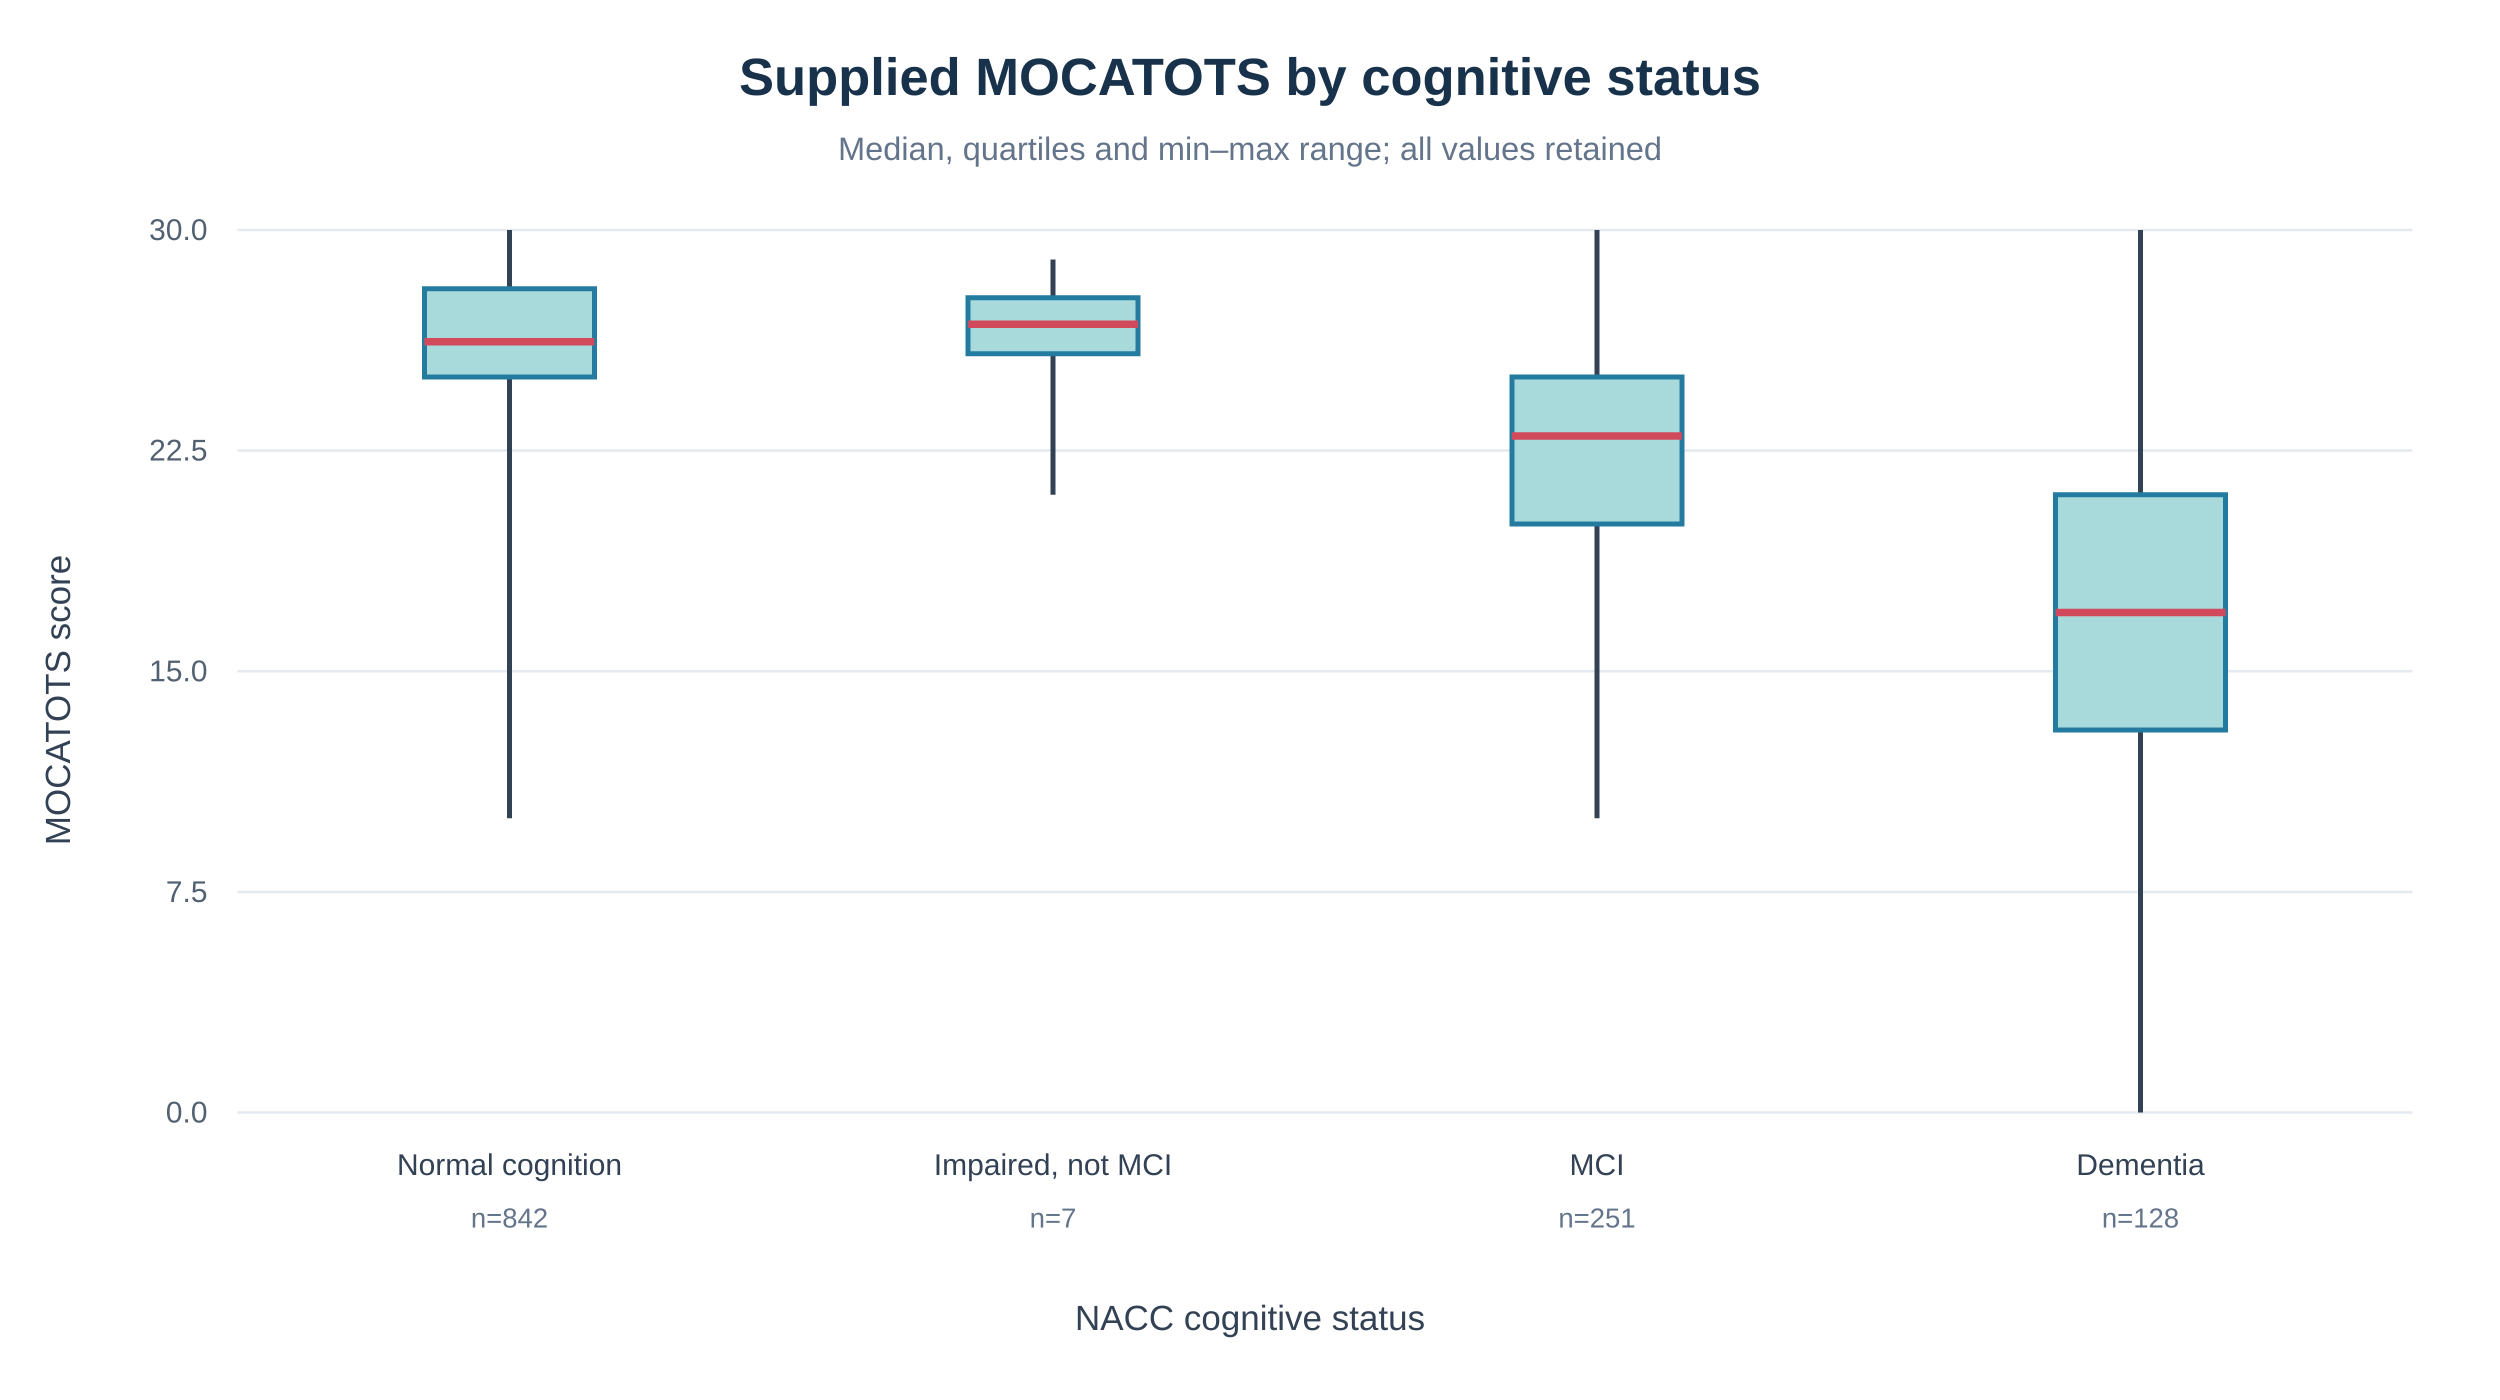
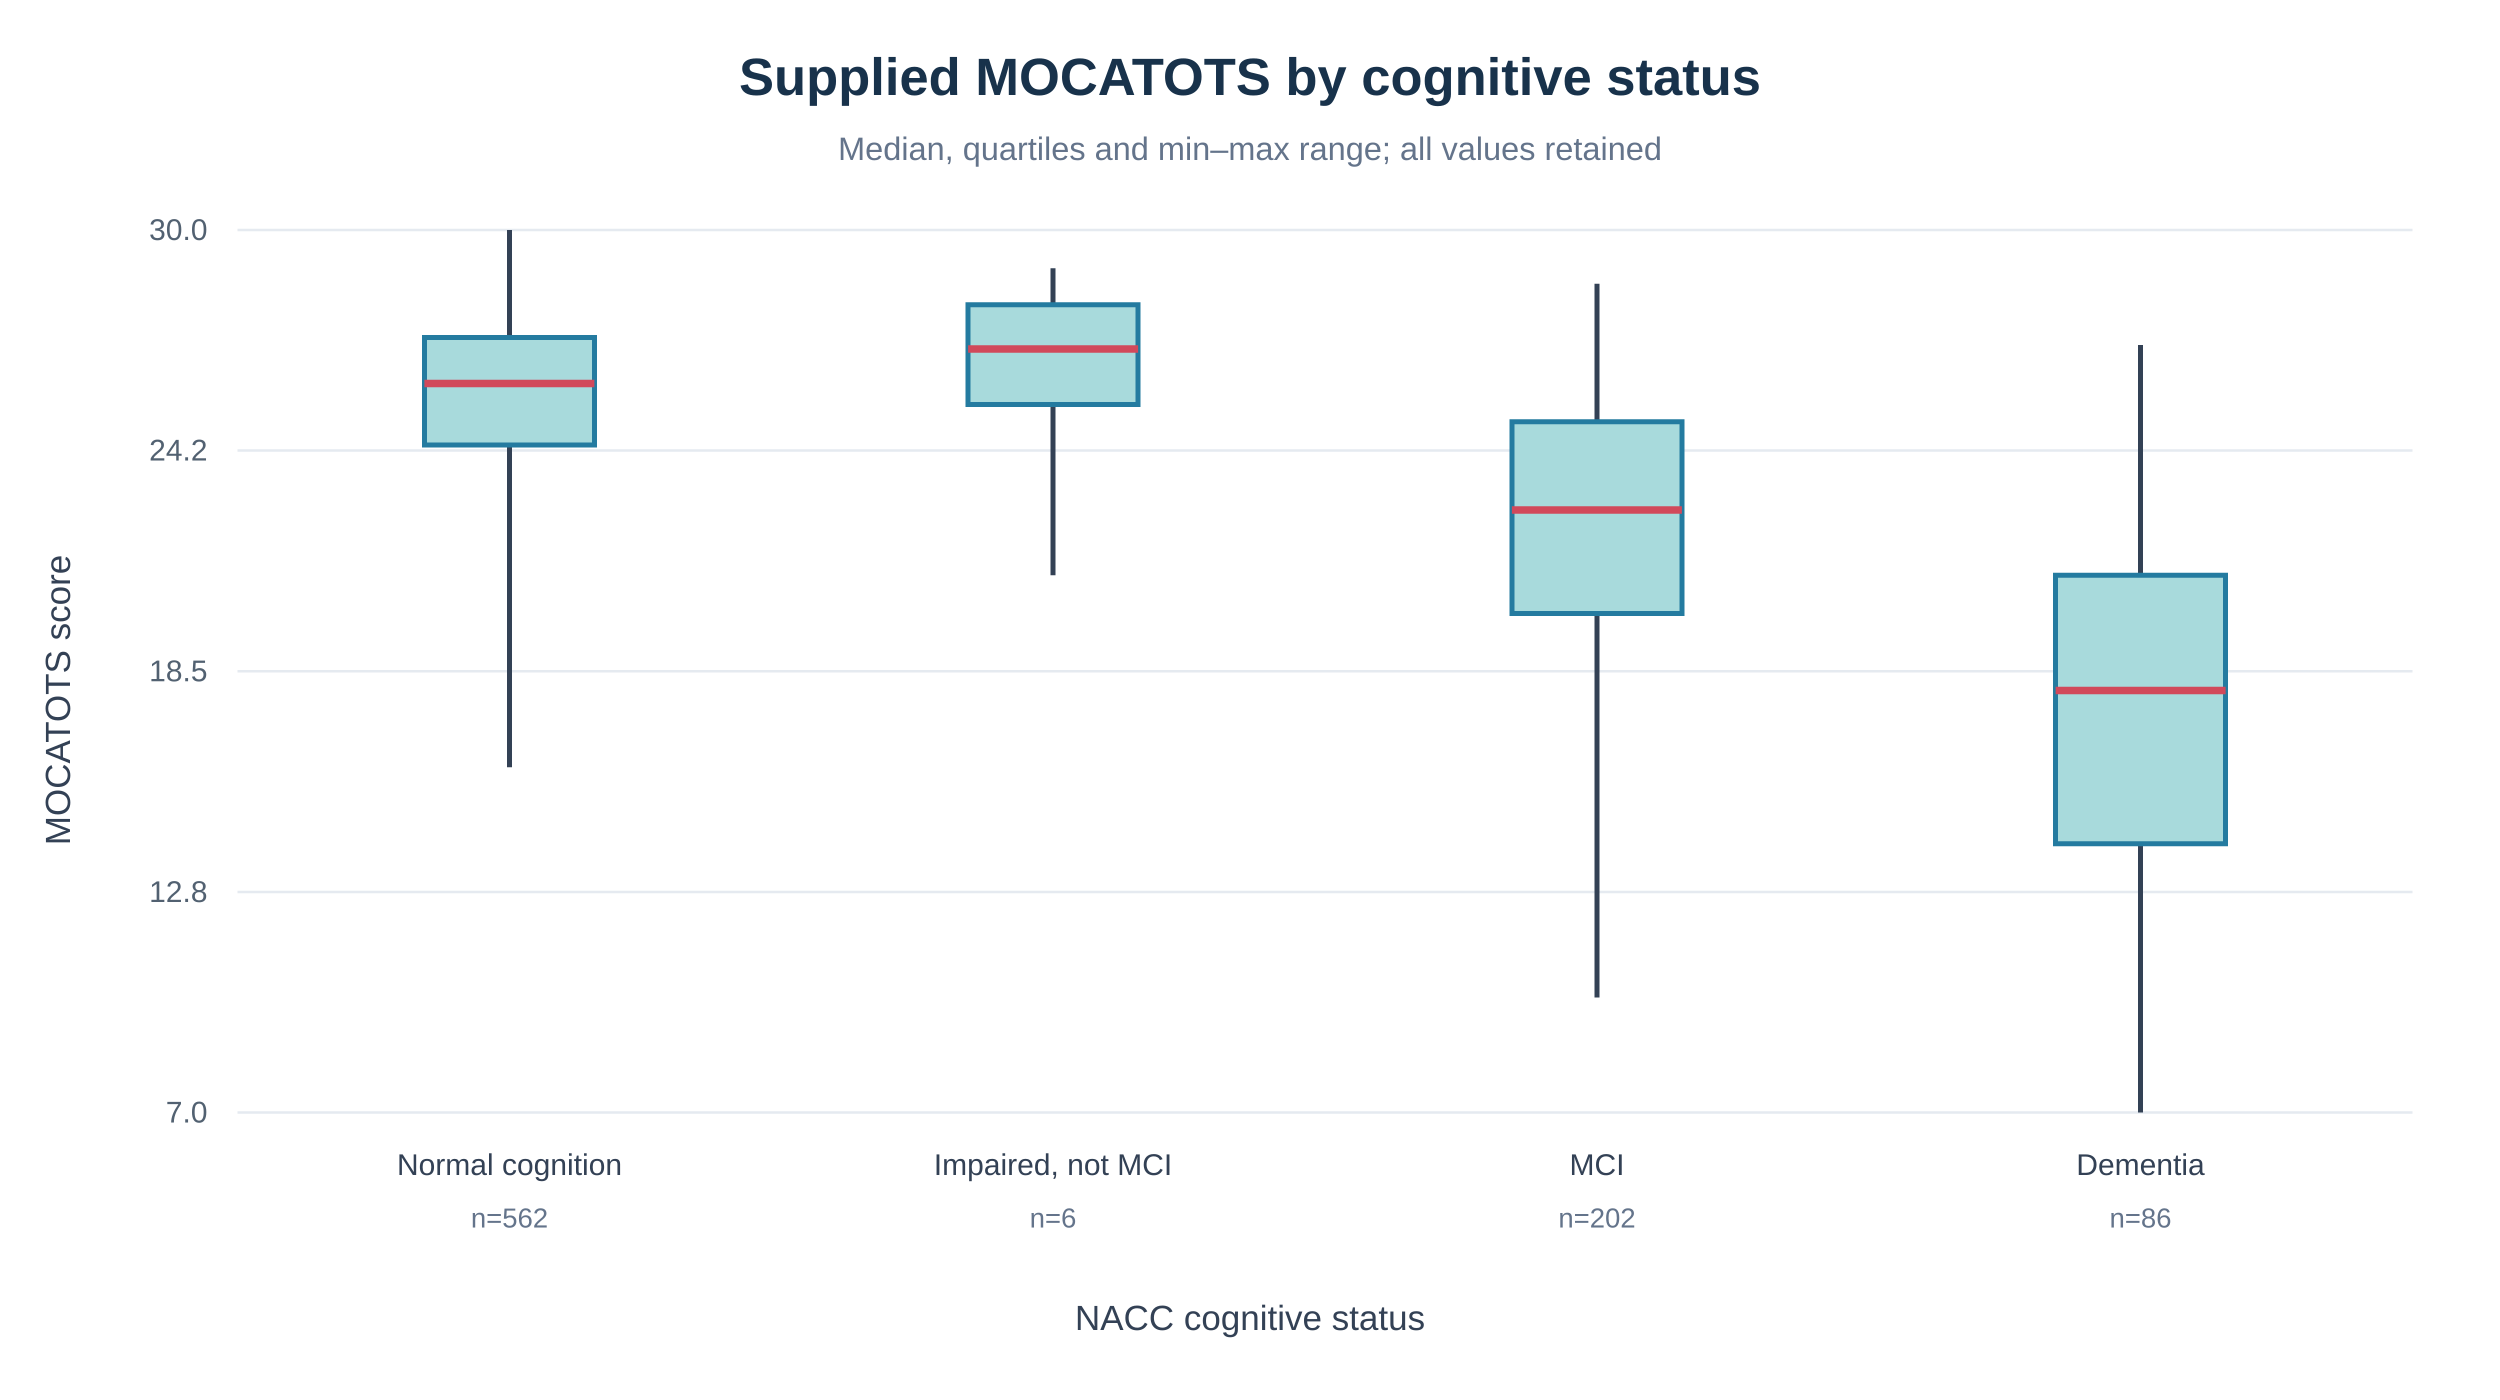
<svg xmlns="http://www.w3.org/2000/svg" width="1000" height="560" viewBox="0 0 1000 560">
  <rect width="100%" height="100%" fill="#ffffff" />
  <text x="500.0" y="38" text-anchor="middle" font-family="Arial" font-size="21" font-weight="700" fill="#18324b">Supplied MOCATOTS by cognitive status</text>
  <text x="500.0" y="64" text-anchor="middle" font-family="Arial" font-size="13" fill="#64748b">Median, quartiles and min–max range; all values retained</text>
  <line x1="95" y1="92.0" x2="965" y2="92.0" stroke="#e5eaf0" />
  <text x="83" y="96.0" text-anchor="end" font-family="Arial" font-size="12" fill="#526171">30.0</text>
  <line x1="95" y1="180.2" x2="965" y2="180.2" stroke="#e5eaf0" />
-   <text x="83" y="184.2" text-anchor="end" font-family="Arial" font-size="12" fill="#526171">22.5</text>
+   <text x="83" y="184.2" text-anchor="end" font-family="Arial" font-size="12" fill="#526171">24.2</text>
  <line x1="95" y1="268.5" x2="965" y2="268.5" stroke="#e5eaf0" />
-   <text x="83" y="272.5" text-anchor="end" font-family="Arial" font-size="12" fill="#526171">15.0</text>
+   <text x="83" y="272.5" text-anchor="end" font-family="Arial" font-size="12" fill="#526171">18.5</text>
  <line x1="95" y1="356.8" x2="965" y2="356.8" stroke="#e5eaf0" />
-   <text x="83" y="360.8" text-anchor="end" font-family="Arial" font-size="12" fill="#526171">7.5</text>
+   <text x="83" y="360.8" text-anchor="end" font-family="Arial" font-size="12" fill="#526171">12.8</text>
  <line x1="95" y1="445.0" x2="965" y2="445.0" stroke="#e5eaf0" />
-   <text x="83" y="449.0" text-anchor="end" font-family="Arial" font-size="12" fill="#526171">0.0</text>
-   <line x1="203.8" y1="327.3" x2="203.8" y2="92.0" stroke="#334155" stroke-width="2" />
-   <rect x="169.8" y="115.5" width="68" height="35.3" fill="#a8dadc" stroke="#247ba0" stroke-width="2" />
-   <line x1="169.75" y1="136.7" x2="237.75" y2="136.7" stroke="#d1495b" stroke-width="3" />
+   <text x="83" y="449.0" text-anchor="end" font-family="Arial" font-size="12" fill="#526171">7.0</text>
+   <line x1="203.8" y1="306.9" x2="203.8" y2="92.0" stroke="#334155" stroke-width="2" />
+   <rect x="169.8" y="135.0" width="68" height="43.0" fill="#a8dadc" stroke="#247ba0" stroke-width="2" />
+   <line x1="169.75" y1="153.4" x2="237.75" y2="153.4" stroke="#d1495b" stroke-width="3" />
  <text x="203.8" y="470" text-anchor="middle" font-family="Arial" font-size="12" fill="#334155">Normal cognition</text>
-   <text x="203.8" y="491" text-anchor="middle" font-family="Arial" font-size="11" fill="#64748b">n=842</text>
-   <line x1="421.2" y1="197.9" x2="421.2" y2="103.8" stroke="#334155" stroke-width="2" />
-   <rect x="387.2" y="119.1" width="68" height="22.4" fill="#a8dadc" stroke="#247ba0" stroke-width="2" />
-   <line x1="387.25" y1="129.7" x2="455.25" y2="129.7" stroke="#d1495b" stroke-width="3" />
+   <text x="203.8" y="491" text-anchor="middle" font-family="Arial" font-size="11" fill="#64748b">n=562</text>
+   <line x1="421.2" y1="230.1" x2="421.2" y2="107.3" stroke="#334155" stroke-width="2" />
+   <rect x="387.2" y="121.9" width="68" height="39.9" fill="#a8dadc" stroke="#247ba0" stroke-width="2" />
+   <line x1="387.25" y1="139.6" x2="455.25" y2="139.6" stroke="#d1495b" stroke-width="3" />
  <text x="421.2" y="470" text-anchor="middle" font-family="Arial" font-size="12" fill="#334155">Impaired, not MCI</text>
-   <text x="421.2" y="491" text-anchor="middle" font-family="Arial" font-size="11" fill="#64748b">n=7</text>
-   <line x1="638.8" y1="327.3" x2="638.8" y2="92.0" stroke="#334155" stroke-width="2" />
-   <rect x="604.8" y="150.8" width="68" height="58.8" fill="#a8dadc" stroke="#247ba0" stroke-width="2" />
-   <line x1="604.75" y1="174.4" x2="672.75" y2="174.4" stroke="#d1495b" stroke-width="3" />
+   <text x="421.2" y="491" text-anchor="middle" font-family="Arial" font-size="11" fill="#64748b">n=6</text>
+   <line x1="638.8" y1="399.0" x2="638.8" y2="113.5" stroke="#334155" stroke-width="2" />
+   <rect x="604.8" y="168.7" width="68" height="76.7" fill="#a8dadc" stroke="#247ba0" stroke-width="2" />
+   <line x1="604.75" y1="204.0" x2="672.75" y2="204.0" stroke="#d1495b" stroke-width="3" />
  <text x="638.8" y="470" text-anchor="middle" font-family="Arial" font-size="12" fill="#334155">MCI</text>
-   <text x="638.8" y="491" text-anchor="middle" font-family="Arial" font-size="11" fill="#64748b">n=251</text>
-   <line x1="856.2" y1="445.0" x2="856.2" y2="92.0" stroke="#334155" stroke-width="2" />
-   <rect x="822.2" y="197.9" width="68" height="94.1" fill="#a8dadc" stroke="#247ba0" stroke-width="2" />
-   <line x1="822.25" y1="245.0" x2="890.25" y2="245.0" stroke="#d1495b" stroke-width="3" />
+   <text x="638.8" y="491" text-anchor="middle" font-family="Arial" font-size="11" fill="#64748b">n=202</text>
+   <line x1="856.2" y1="445.0" x2="856.2" y2="138.0" stroke="#334155" stroke-width="2" />
+   <rect x="822.2" y="230.1" width="68" height="107.4" fill="#a8dadc" stroke="#247ba0" stroke-width="2" />
+   <line x1="822.25" y1="276.2" x2="890.25" y2="276.2" stroke="#d1495b" stroke-width="3" />
  <text x="856.2" y="470" text-anchor="middle" font-family="Arial" font-size="12" fill="#334155">Dementia</text>
-   <text x="856.2" y="491" text-anchor="middle" font-family="Arial" font-size="11" fill="#64748b">n=128</text>
+   <text x="856.2" y="491" text-anchor="middle" font-family="Arial" font-size="11" fill="#64748b">n=86</text>
  <text x="500.0" y="532" text-anchor="middle" font-family="Arial" font-size="14" fill="#334155">NACC cognitive status</text>
  <text transform="translate(28,280.0) rotate(-90)" text-anchor="middle" font-family="Arial" font-size="14" fill="#334155">MOCATOTS score</text>
</svg>
